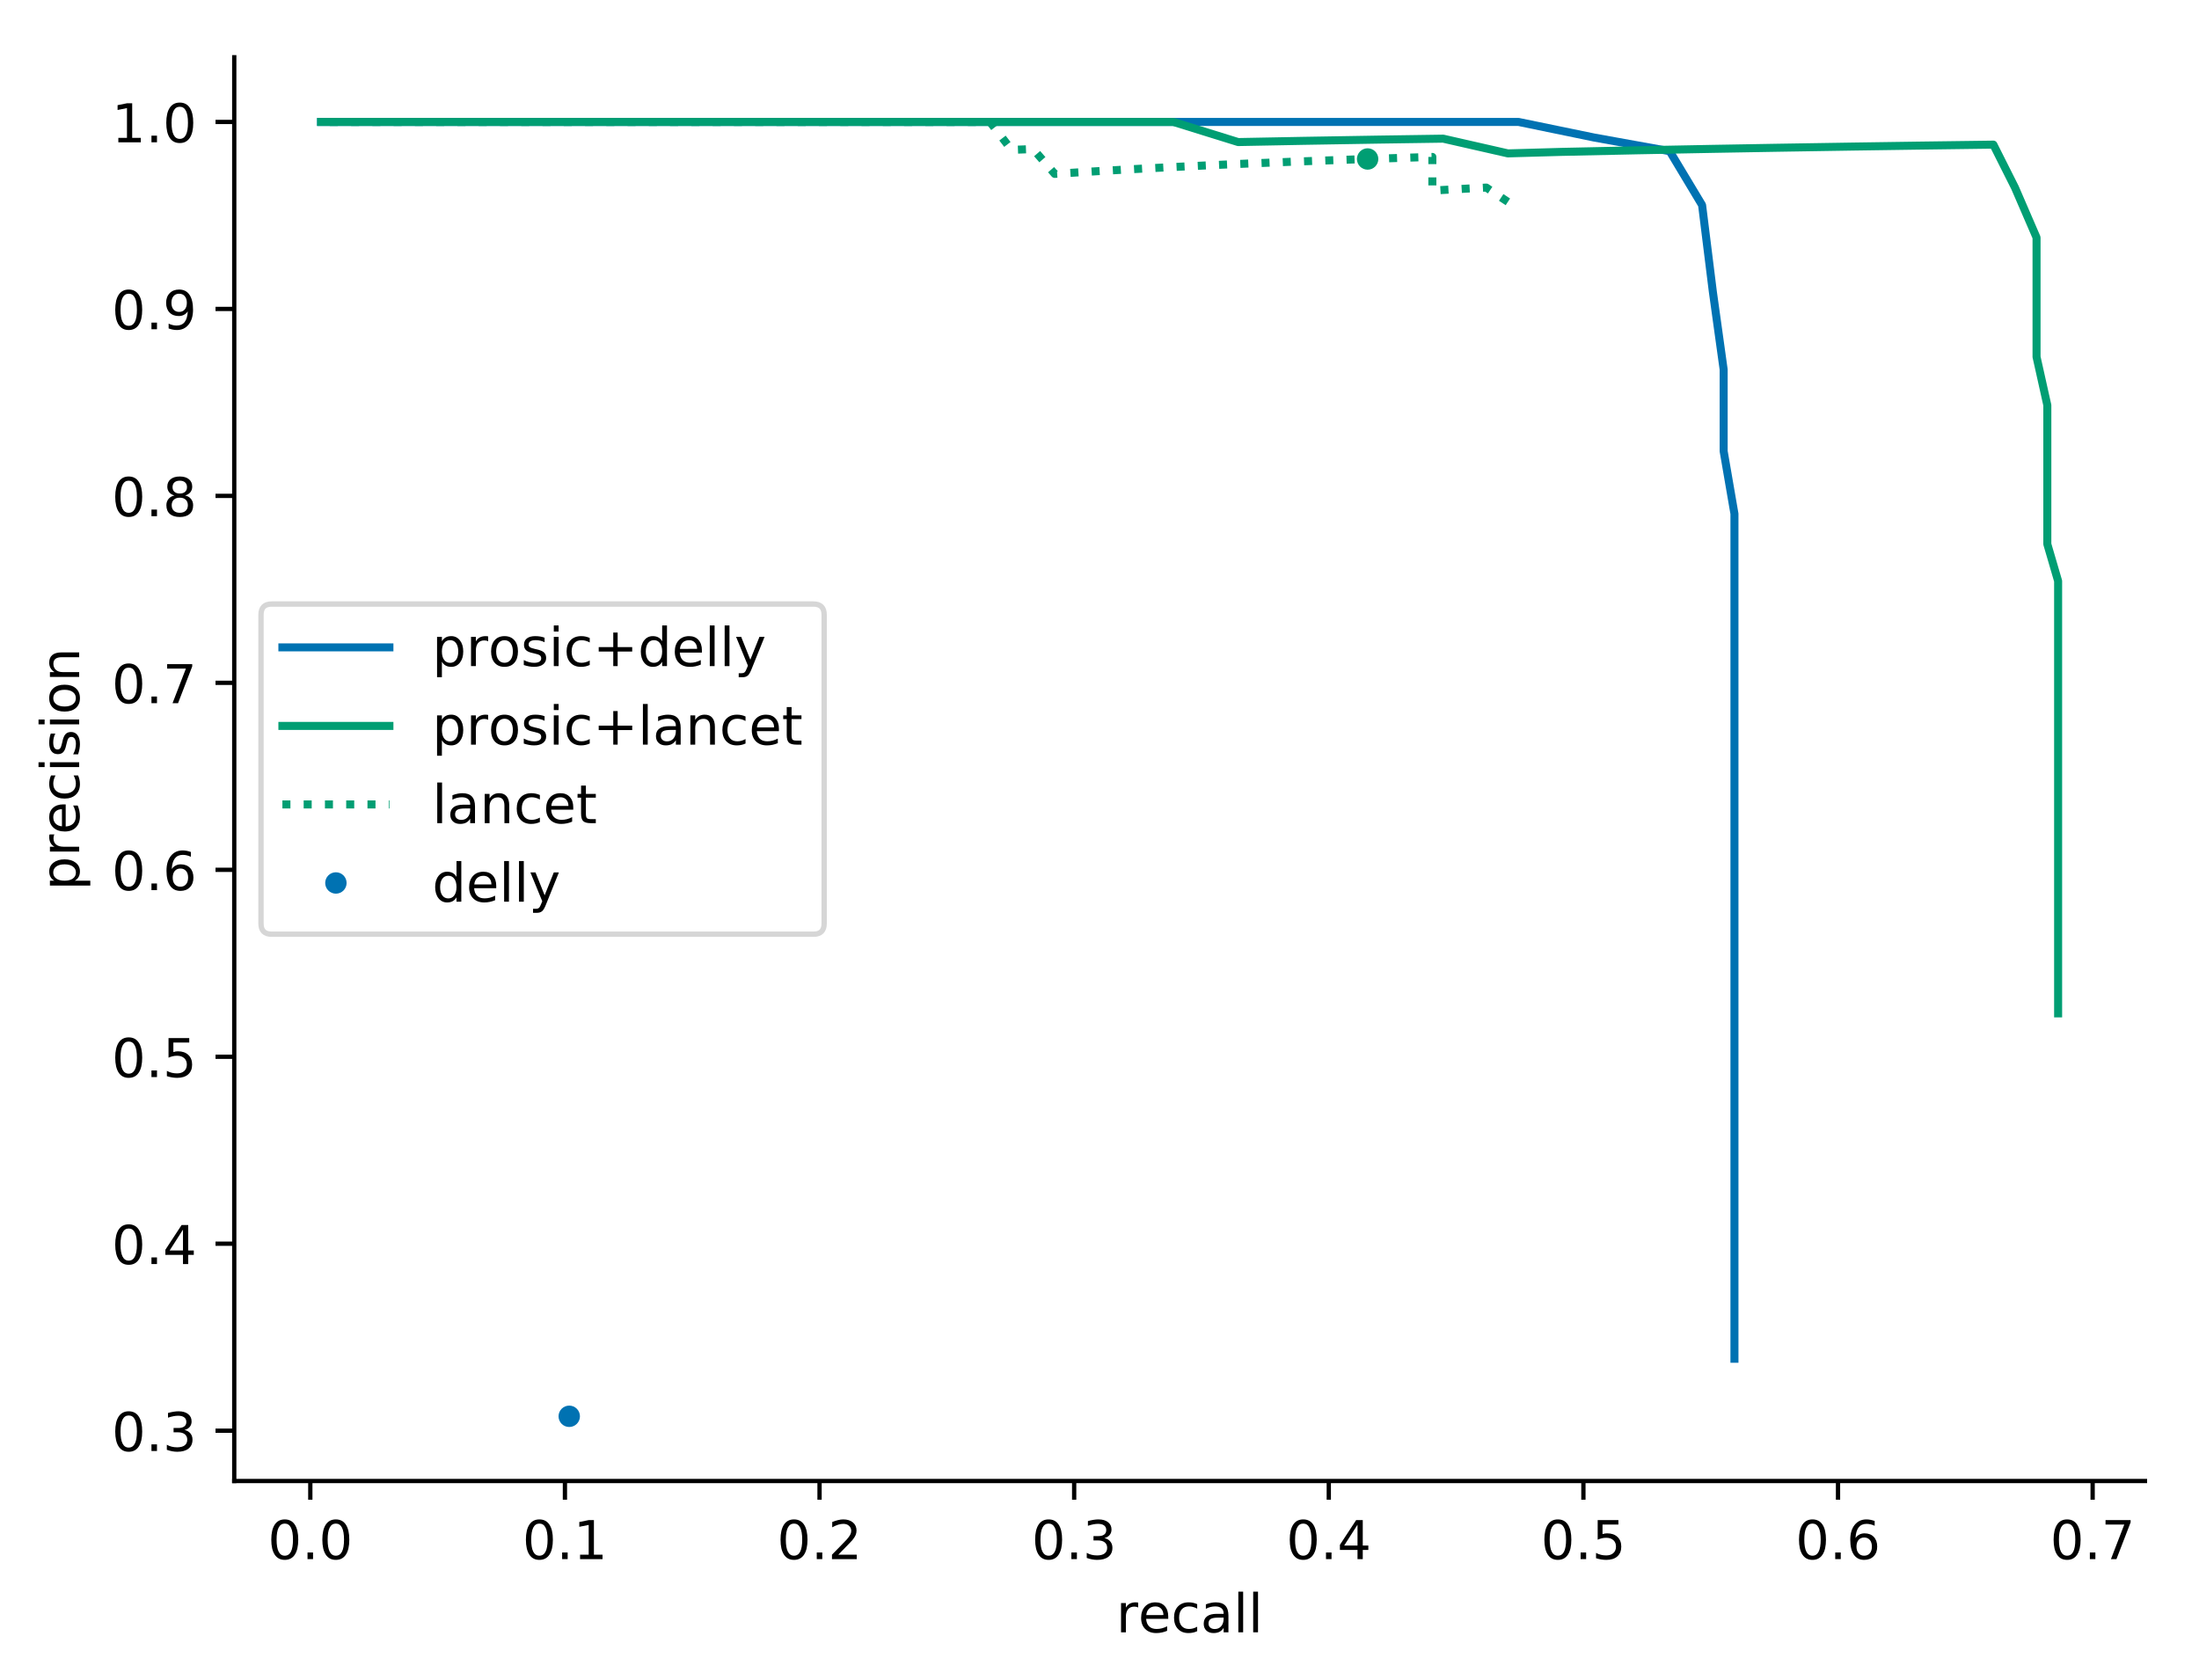
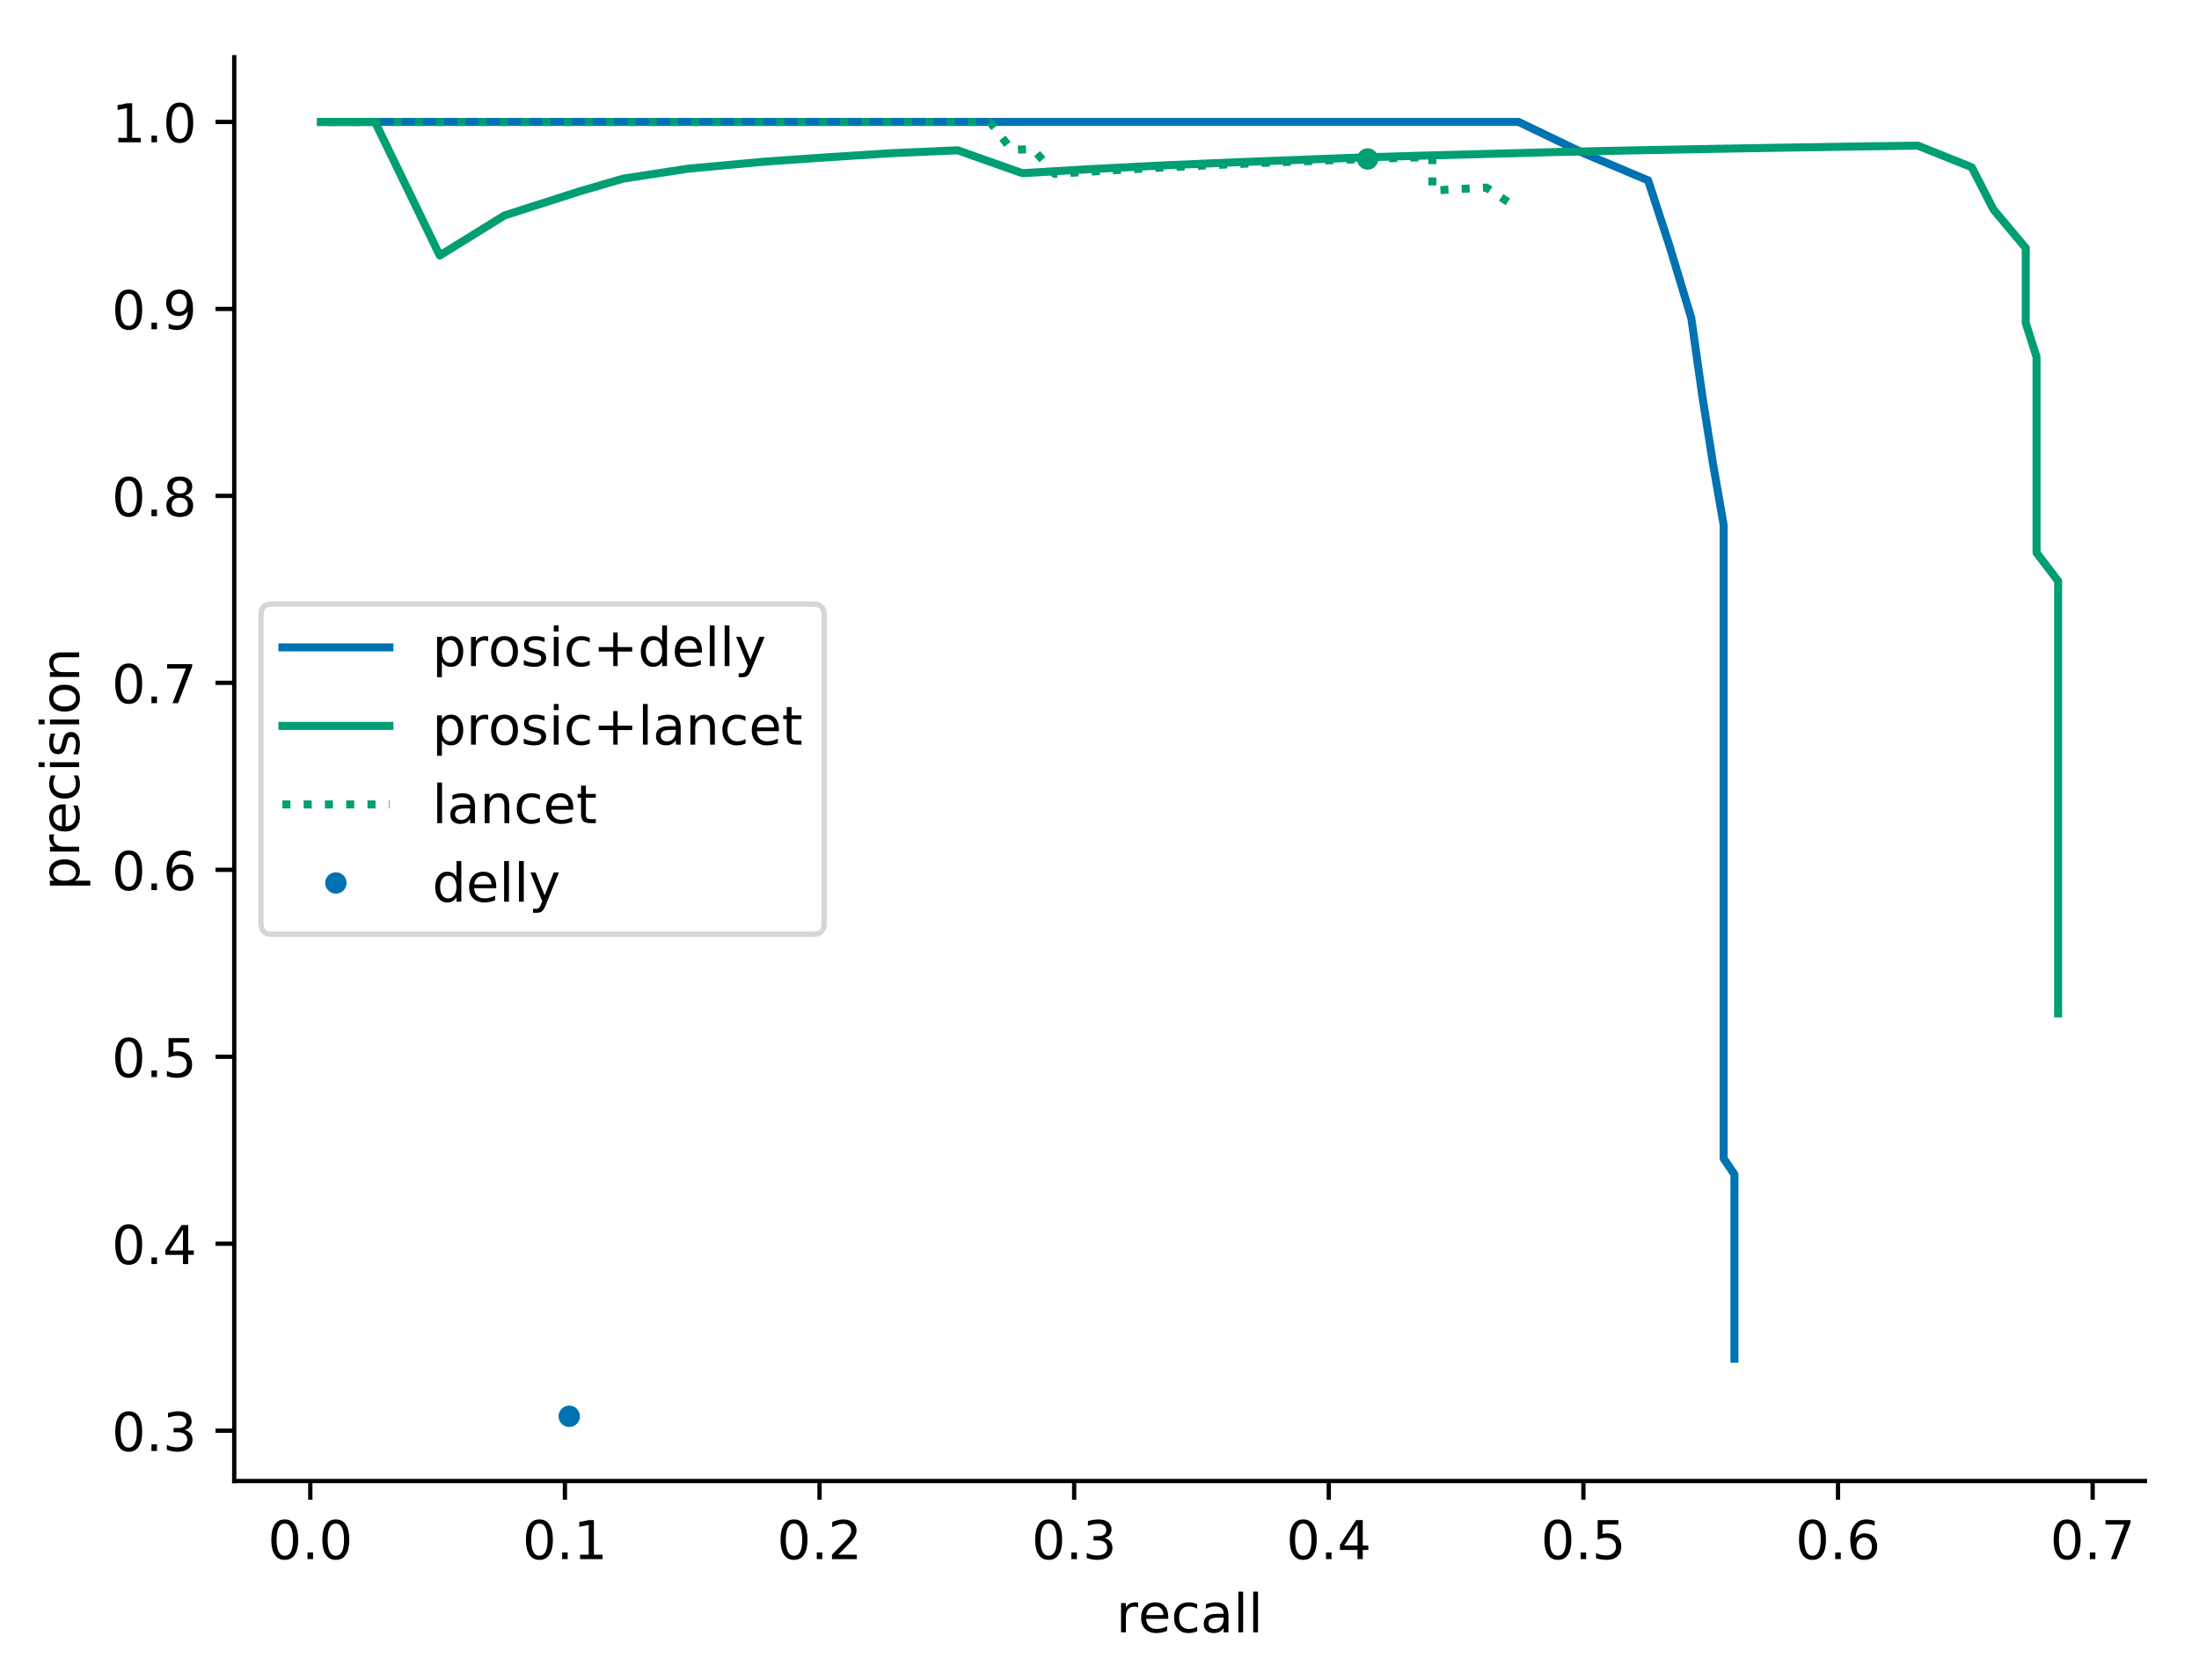
<svg xmlns="http://www.w3.org/2000/svg" xmlns:xlink="http://www.w3.org/1999/xlink" height="314pt" version="1.1" viewBox="0 0 411 314" width="411pt">
  <defs>
    <style type="text/css">
*{stroke-linecap:butt;stroke-linejoin:round;}
  </style>
  </defs>
  <g id="figure_1">
    <g id="patch_1">
      <path d="M 0 314.368  L 411.601 314.368  L 411.601 0  L 0 0  z " style="fill:#ffffff;" />
    </g>
    <g id="axes_1">
      <g id="patch_2">
        <path d="M 43.781 276.812  L 400.901 276.812  L 400.901 10.7  L 43.781 10.7  z " style="fill:#ffffff;" />
      </g>
      <g id="matplotlib.axis_1">
        <g id="xtick_1">
          <g id="line2d_1">
            <defs>
-               <path d="M 0 0  L 0 3.5  " id="m231522d693" style="stroke:#000000;stroke-width:0.8;" />
-             </defs>
-             <g>
-               <use style="stroke:#000000;stroke-width:0.8;" x="57.997" xlink:href="#m231522d693" y="276.812" />
+               <path d="M 0 0  L 0 3.5  " id="m169ba13295" style="stroke:#000000;stroke-width:0.8;" />
+             </defs>
+             <g>
+               <use style="stroke:#000000;stroke-width:0.8;" x="57.997" xlink:href="#m169ba13295" y="276.812" />
            </g>
          </g>
          <g id="text_1">
            <defs>
              <path d="M 31.781 66.406  Q 24.172 66.406 20.328 58.906  Q 16.5 51.422 16.5 36.375  Q 16.5 21.391 20.328 13.891  Q 24.172 6.391 31.781 6.391  Q 39.453 6.391 43.281 13.891  Q 47.125 21.391 47.125 36.375  Q 47.125 51.422 43.281 58.906  Q 39.453 66.406 31.781 66.406  z M 31.781 74.219  Q 44.047 74.219 50.516 64.516  Q 56.984 54.828 56.984 36.375  Q 56.984 17.969 50.516 8.266  Q 44.047 -1.422 31.781 -1.422  Q 19.531 -1.422 13.062 8.266  Q 6.594 17.969 6.594 36.375  Q 6.594 54.828 13.062 64.516  Q 19.531 74.219 31.781 74.219  z " id="DejaVuSans-30" />
              <path d="M 10.688 12.406  L 21 12.406  L 21 0  L 10.688 0  z " id="DejaVuSans-2e" />
            </defs>
            <g transform="translate(50.04593 291.4104)scale(0.1 -0.1)">
              <use xlink:href="#DejaVuSans-30" />
              <use x="63.623" xlink:href="#DejaVuSans-2e" />
              <use x="95.41" xlink:href="#DejaVuSans-30" />
            </g>
          </g>
        </g>
        <g id="xtick_2">
          <g id="line2d_2">
            <g>
-               <use style="stroke:#000000;stroke-width:0.8;" x="105.587" xlink:href="#m231522d693" y="276.812" />
+               <use style="stroke:#000000;stroke-width:0.8;" x="105.587" xlink:href="#m169ba13295" y="276.812" />
            </g>
          </g>
          <g id="text_2">
            <defs>
              <path d="M 12.406 8.297  L 28.516 8.297  L 28.516 63.922  L 10.984 60.406  L 10.984 69.391  L 28.422 72.906  L 38.281 72.906  L 38.281 8.297  L 54.391 8.297  L 54.391 0  L 12.406 0  z " id="DejaVuSans-31" />
            </defs>
            <g transform="translate(97.63504 291.4104)scale(0.1 -0.1)">
              <use xlink:href="#DejaVuSans-30" />
              <use x="63.623" xlink:href="#DejaVuSans-2e" />
              <use x="95.41" xlink:href="#DejaVuSans-31" />
            </g>
          </g>
        </g>
        <g id="xtick_3">
          <g id="line2d_3">
            <g>
-               <use style="stroke:#000000;stroke-width:0.8;" x="153.176" xlink:href="#m231522d693" y="276.812" />
+               <use style="stroke:#000000;stroke-width:0.8;" x="153.176" xlink:href="#m169ba13295" y="276.812" />
            </g>
          </g>
          <g id="text_3">
            <defs>
              <path d="M 19.188 8.297  L 53.609 8.297  L 53.609 0  L 7.328 0  L 7.328 8.297  Q 12.938 14.109 22.625 23.891  Q 32.328 33.688 34.812 36.531  Q 39.547 41.844 41.422 45.531  Q 43.312 49.219 43.312 52.781  Q 43.312 58.594 39.234 62.25  Q 35.156 65.922 28.609 65.922  Q 23.969 65.922 18.812 64.312  Q 13.672 62.703 7.812 59.422  L 7.812 69.391  Q 13.766 71.781 18.938 73  Q 24.125 74.219 28.422 74.219  Q 39.75 74.219 46.484 68.547  Q 53.219 62.891 53.219 53.422  Q 53.219 48.922 51.531 44.891  Q 49.859 40.875 45.406 35.406  Q 44.188 33.984 37.641 27.219  Q 31.109 20.453 19.188 8.297  z " id="DejaVuSans-32" />
            </defs>
            <g transform="translate(145.2242 291.4104)scale(0.1 -0.1)">
              <use xlink:href="#DejaVuSans-30" />
              <use x="63.623" xlink:href="#DejaVuSans-2e" />
              <use x="95.41" xlink:href="#DejaVuSans-32" />
            </g>
          </g>
        </g>
        <g id="xtick_4">
          <g id="line2d_4">
            <g>
-               <use style="stroke:#000000;stroke-width:0.8;" x="200.765" xlink:href="#m231522d693" y="276.812" />
+               <use style="stroke:#000000;stroke-width:0.8;" x="200.765" xlink:href="#m169ba13295" y="276.812" />
            </g>
          </g>
          <g id="text_4">
            <defs>
              <path d="M 40.578 39.312  Q 47.656 37.797 51.625 33  Q 55.609 28.219 55.609 21.188  Q 55.609 10.406 48.188 4.484  Q 40.766 -1.422 27.094 -1.422  Q 22.516 -1.422 17.656 -0.516  Q 12.797 0.391 7.625 2.203  L 7.625 11.719  Q 11.719 9.328 16.594 8.109  Q 21.484 6.891 26.812 6.891  Q 36.078 6.891 40.938 10.547  Q 45.797 14.203 45.797 21.188  Q 45.797 27.641 41.281 31.266  Q 36.766 34.906 28.719 34.906  L 20.219 34.906  L 20.219 43.016  L 29.109 43.016  Q 36.375 43.016 40.234 45.922  Q 44.094 48.828 44.094 54.297  Q 44.094 59.906 40.109 62.906  Q 36.141 65.922 28.719 65.922  Q 24.656 65.922 20.016 65.031  Q 15.375 64.156 9.812 62.312  L 9.812 71.094  Q 15.438 72.656 20.344 73.438  Q 25.25 74.219 29.594 74.219  Q 40.828 74.219 47.359 69.109  Q 53.906 64.016 53.906 55.328  Q 53.906 49.266 50.438 45.094  Q 46.969 40.922 40.578 39.312  z " id="DejaVuSans-33" />
            </defs>
            <g transform="translate(192.8133 291.4104)scale(0.1 -0.1)">
              <use xlink:href="#DejaVuSans-30" />
              <use x="63.623" xlink:href="#DejaVuSans-2e" />
              <use x="95.41" xlink:href="#DejaVuSans-33" />
            </g>
          </g>
        </g>
        <g id="xtick_5">
          <g id="line2d_5">
            <g>
-               <use style="stroke:#000000;stroke-width:0.8;" x="248.354" xlink:href="#m231522d693" y="276.812" />
+               <use style="stroke:#000000;stroke-width:0.8;" x="248.354" xlink:href="#m169ba13295" y="276.812" />
            </g>
          </g>
          <g id="text_5">
            <defs>
              <path d="M 37.797 64.312  L 12.891 25.391  L 37.797 25.391  z M 35.203 72.906  L 47.609 72.906  L 47.609 25.391  L 58.016 25.391  L 58.016 17.188  L 47.609 17.188  L 47.609 0  L 37.797 0  L 37.797 17.188  L 4.891 17.188  L 4.891 26.703  z " id="DejaVuSans-34" />
            </defs>
            <g transform="translate(240.4024 291.4104)scale(0.1 -0.1)">
              <use xlink:href="#DejaVuSans-30" />
              <use x="63.623" xlink:href="#DejaVuSans-2e" />
              <use x="95.41" xlink:href="#DejaVuSans-34" />
            </g>
          </g>
        </g>
        <g id="xtick_6">
          <g id="line2d_6">
            <g>
-               <use style="stroke:#000000;stroke-width:0.8;" x="295.943" xlink:href="#m231522d693" y="276.812" />
+               <use style="stroke:#000000;stroke-width:0.8;" x="295.943" xlink:href="#m169ba13295" y="276.812" />
            </g>
          </g>
          <g id="text_6">
            <defs>
              <path d="M 10.797 72.906  L 49.516 72.906  L 49.516 64.594  L 19.828 64.594  L 19.828 46.734  Q 21.969 47.469 24.109 47.828  Q 26.266 48.188 28.422 48.188  Q 40.625 48.188 47.75 41.5  Q 54.891 34.812 54.891 23.391  Q 54.891 11.625 47.562 5.094  Q 40.234 -1.422 26.906 -1.422  Q 22.312 -1.422 17.547 -0.641  Q 12.797 0.141 7.719 1.703  L 7.719 11.625  Q 12.109 9.234 16.797 8.062  Q 21.484 6.891 26.703 6.891  Q 35.156 6.891 40.078 11.328  Q 45.016 15.766 45.016 23.391  Q 45.016 31 40.078 35.438  Q 35.156 39.891 26.703 39.891  Q 22.75 39.891 18.812 39.016  Q 14.891 38.141 10.797 36.281  z " id="DejaVuSans-35" />
            </defs>
            <g transform="translate(287.9915 291.4104)scale(0.1 -0.1)">
              <use xlink:href="#DejaVuSans-30" />
              <use x="63.623" xlink:href="#DejaVuSans-2e" />
              <use x="95.41" xlink:href="#DejaVuSans-35" />
            </g>
          </g>
        </g>
        <g id="xtick_7">
          <g id="line2d_7">
            <g>
-               <use style="stroke:#000000;stroke-width:0.8;" x="343.532" xlink:href="#m231522d693" y="276.812" />
+               <use style="stroke:#000000;stroke-width:0.8;" x="343.532" xlink:href="#m169ba13295" y="276.812" />
            </g>
          </g>
          <g id="text_7">
            <defs>
              <path d="M 33.016 40.375  Q 26.375 40.375 22.484 35.828  Q 18.609 31.297 18.609 23.391  Q 18.609 15.531 22.484 10.953  Q 26.375 6.391 33.016 6.391  Q 39.656 6.391 43.531 10.953  Q 47.406 15.531 47.406 23.391  Q 47.406 31.297 43.531 35.828  Q 39.656 40.375 33.016 40.375  z M 52.594 71.297  L 52.594 62.312  Q 48.875 64.062 45.094 64.984  Q 41.312 65.922 37.594 65.922  Q 27.828 65.922 22.672 59.328  Q 17.531 52.734 16.797 39.406  Q 19.672 43.656 24.016 45.922  Q 28.375 48.188 33.594 48.188  Q 44.578 48.188 50.953 41.516  Q 57.328 34.859 57.328 23.391  Q 57.328 12.156 50.688 5.359  Q 44.047 -1.422 33.016 -1.422  Q 20.359 -1.422 13.672 8.266  Q 6.984 17.969 6.984 36.375  Q 6.984 53.656 15.188 63.938  Q 23.391 74.219 37.203 74.219  Q 40.922 74.219 44.703 73.484  Q 48.484 72.75 52.594 71.297  z " id="DejaVuSans-36" />
            </defs>
            <g transform="translate(335.5806 291.4104)scale(0.1 -0.1)">
              <use xlink:href="#DejaVuSans-30" />
              <use x="63.623" xlink:href="#DejaVuSans-2e" />
              <use x="95.41" xlink:href="#DejaVuSans-36" />
            </g>
          </g>
        </g>
        <g id="xtick_8">
          <g id="line2d_8">
            <g>
-               <use style="stroke:#000000;stroke-width:0.8;" x="391.121" xlink:href="#m231522d693" y="276.812" />
+               <use style="stroke:#000000;stroke-width:0.8;" x="391.121" xlink:href="#m169ba13295" y="276.812" />
            </g>
          </g>
          <g id="text_8">
            <defs>
              <path d="M 8.203 72.906  L 55.078 72.906  L 55.078 68.703  L 28.609 0  L 18.312 0  L 43.219 64.594  L 8.203 64.594  z " id="DejaVuSans-37" />
            </defs>
            <g transform="translate(383.1697 291.4104)scale(0.1 -0.1)">
              <use xlink:href="#DejaVuSans-30" />
              <use x="63.623" xlink:href="#DejaVuSans-2e" />
              <use x="95.41" xlink:href="#DejaVuSans-37" />
            </g>
          </g>
        </g>
        <g id="text_9">
          <defs>
            <path d="M 41.109 46.297  Q 39.594 47.172 37.812 47.578  Q 36.031 48 33.891 48  Q 26.266 48 22.188 43.047  Q 18.109 38.094 18.109 28.812  L 18.109 0  L 9.078 0  L 9.078 54.688  L 18.109 54.688  L 18.109 46.188  Q 20.953 51.172 25.484 53.578  Q 30.031 56 36.531 56  Q 37.453 56 38.578 55.875  Q 39.703 55.766 41.062 55.516  z " id="DejaVuSans-72" />
            <path d="M 56.203 29.594  L 56.203 25.203  L 14.891 25.203  Q 15.484 15.922 20.484 11.062  Q 25.484 6.203 34.422 6.203  Q 39.594 6.203 44.453 7.469  Q 49.312 8.734 54.109 11.281  L 54.109 2.781  Q 49.266 0.734 44.188 -0.344  Q 39.109 -1.422 33.891 -1.422  Q 20.797 -1.422 13.156 6.188  Q 5.516 13.812 5.516 26.812  Q 5.516 40.234 12.766 48.109  Q 20.016 56 32.328 56  Q 43.359 56 49.781 48.891  Q 56.203 41.797 56.203 29.594  z M 47.219 32.234  Q 47.125 39.594 43.094 43.984  Q 39.062 48.391 32.422 48.391  Q 24.906 48.391 20.391 44.141  Q 15.875 39.891 15.188 32.172  z " id="DejaVuSans-65" />
            <path d="M 48.781 52.594  L 48.781 44.188  Q 44.969 46.297 41.141 47.344  Q 37.312 48.391 33.406 48.391  Q 24.656 48.391 19.812 42.844  Q 14.984 37.312 14.984 27.297  Q 14.984 17.281 19.812 11.734  Q 24.656 6.203 33.406 6.203  Q 37.312 6.203 41.141 7.25  Q 44.969 8.297 48.781 10.406  L 48.781 2.094  Q 45.016 0.344 40.984 -0.531  Q 36.969 -1.422 32.422 -1.422  Q 20.062 -1.422 12.781 6.344  Q 5.516 14.109 5.516 27.297  Q 5.516 40.672 12.859 48.328  Q 20.219 56 33.016 56  Q 37.156 56 41.109 55.141  Q 45.062 54.297 48.781 52.594  z " id="DejaVuSans-63" />
            <path d="M 34.281 27.484  Q 23.391 27.484 19.188 25  Q 14.984 22.516 14.984 16.5  Q 14.984 11.719 18.141 8.906  Q 21.297 6.109 26.703 6.109  Q 34.188 6.109 38.703 11.406  Q 43.219 16.703 43.219 25.484  L 43.219 27.484  z M 52.203 31.203  L 52.203 0  L 43.219 0  L 43.219 8.297  Q 40.141 3.328 35.547 0.953  Q 30.953 -1.422 24.312 -1.422  Q 15.922 -1.422 10.953 3.297  Q 6 8.016 6 15.922  Q 6 25.141 12.172 29.828  Q 18.359 34.516 30.609 34.516  L 43.219 34.516  L 43.219 35.406  Q 43.219 41.609 39.141 45  Q 35.062 48.391 27.688 48.391  Q 23 48.391 18.547 47.266  Q 14.109 46.141 10.016 43.891  L 10.016 52.203  Q 14.938 54.109 19.578 55.047  Q 24.219 56 28.609 56  Q 40.484 56 46.344 49.844  Q 52.203 43.703 52.203 31.203  z " id="DejaVuSans-61" />
            <path d="M 9.422 75.984  L 18.406 75.984  L 18.406 0  L 9.422 0  z " id="DejaVuSans-6c" />
          </defs>
          <g transform="translate(208.6194 305.0886)scale(0.1 -0.1)">
            <use xlink:href="#DejaVuSans-72" />
            <use x="41.082" xlink:href="#DejaVuSans-65" />
            <use x="102.605" xlink:href="#DejaVuSans-63" />
            <use x="157.586" xlink:href="#DejaVuSans-61" />
            <use x="218.865" xlink:href="#DejaVuSans-6c" />
            <use x="246.648" xlink:href="#DejaVuSans-6c" />
          </g>
        </g>
      </g>
      <g id="matplotlib.axis_2">
        <g id="ytick_1">
          <g id="line2d_9">
            <defs>
-               <path d="M 0 0  L -3.5 0  " id="m4c1ee2f833" style="stroke:#000000;stroke-width:0.8;" />
-             </defs>
-             <g>
-               <use style="stroke:#000000;stroke-width:0.8;" x="43.781" xlink:href="#m4c1ee2f833" y="267.404" />
+               <path d="M 0 0  L -3.5 0  " id="m1e0dabf52b" style="stroke:#000000;stroke-width:0.8;" />
+             </defs>
+             <g>
+               <use style="stroke:#000000;stroke-width:0.8;" x="43.781" xlink:href="#m1e0dabf52b" y="267.404" />
            </g>
          </g>
          <g id="text_10">
            <g transform="translate(20.87813 271.2032)scale(0.1 -0.1)">
              <use xlink:href="#DejaVuSans-30" />
              <use x="63.623" xlink:href="#DejaVuSans-2e" />
              <use x="95.41" xlink:href="#DejaVuSans-33" />
            </g>
          </g>
        </g>
        <g id="ytick_2">
          <g id="line2d_10">
            <g>
-               <use style="stroke:#000000;stroke-width:0.8;" x="43.781" xlink:href="#m4c1ee2f833" y="232.46" />
+               <use style="stroke:#000000;stroke-width:0.8;" x="43.781" xlink:href="#m1e0dabf52b" y="232.46" />
            </g>
          </g>
          <g id="text_11">
            <g transform="translate(20.87813 236.2592)scale(0.1 -0.1)">
              <use xlink:href="#DejaVuSans-30" />
              <use x="63.623" xlink:href="#DejaVuSans-2e" />
              <use x="95.41" xlink:href="#DejaVuSans-34" />
            </g>
          </g>
        </g>
        <g id="ytick_3">
          <g id="line2d_11">
            <g>
-               <use style="stroke:#000000;stroke-width:0.8;" x="43.781" xlink:href="#m4c1ee2f833" y="197.516" />
+               <use style="stroke:#000000;stroke-width:0.8;" x="43.781" xlink:href="#m1e0dabf52b" y="197.516" />
            </g>
          </g>
          <g id="text_12">
            <g transform="translate(20.87813 201.3152)scale(0.1 -0.1)">
              <use xlink:href="#DejaVuSans-30" />
              <use x="63.623" xlink:href="#DejaVuSans-2e" />
              <use x="95.41" xlink:href="#DejaVuSans-35" />
            </g>
          </g>
        </g>
        <g id="ytick_4">
          <g id="line2d_12">
            <g>
-               <use style="stroke:#000000;stroke-width:0.8;" x="43.781" xlink:href="#m4c1ee2f833" y="162.572" />
+               <use style="stroke:#000000;stroke-width:0.8;" x="43.781" xlink:href="#m1e0dabf52b" y="162.572" />
            </g>
          </g>
          <g id="text_13">
            <g transform="translate(20.87813 166.3712)scale(0.1 -0.1)">
              <use xlink:href="#DejaVuSans-30" />
              <use x="63.623" xlink:href="#DejaVuSans-2e" />
              <use x="95.41" xlink:href="#DejaVuSans-36" />
            </g>
          </g>
        </g>
        <g id="ytick_5">
          <g id="line2d_13">
            <g>
-               <use style="stroke:#000000;stroke-width:0.8;" x="43.781" xlink:href="#m4c1ee2f833" y="127.628" />
+               <use style="stroke:#000000;stroke-width:0.8;" x="43.781" xlink:href="#m1e0dabf52b" y="127.628" />
            </g>
          </g>
          <g id="text_14">
            <g transform="translate(20.87813 131.4272)scale(0.1 -0.1)">
              <use xlink:href="#DejaVuSans-30" />
              <use x="63.623" xlink:href="#DejaVuSans-2e" />
              <use x="95.41" xlink:href="#DejaVuSans-37" />
            </g>
          </g>
        </g>
        <g id="ytick_6">
          <g id="line2d_14">
            <g>
-               <use style="stroke:#000000;stroke-width:0.8;" x="43.781" xlink:href="#m4c1ee2f833" y="92.684" />
+               <use style="stroke:#000000;stroke-width:0.8;" x="43.781" xlink:href="#m1e0dabf52b" y="92.684" />
            </g>
          </g>
          <g id="text_15">
            <defs>
              <path d="M 31.781 34.625  Q 24.75 34.625 20.719 30.859  Q 16.703 27.094 16.703 20.516  Q 16.703 13.922 20.719 10.156  Q 24.75 6.391 31.781 6.391  Q 38.812 6.391 42.859 10.172  Q 46.922 13.969 46.922 20.516  Q 46.922 27.094 42.891 30.859  Q 38.875 34.625 31.781 34.625  z M 21.922 38.812  Q 15.578 40.375 12.031 44.719  Q 8.5 49.078 8.5 55.328  Q 8.5 64.062 14.719 69.141  Q 20.953 74.219 31.781 74.219  Q 42.672 74.219 48.875 69.141  Q 55.078 64.062 55.078 55.328  Q 55.078 49.078 51.531 44.719  Q 48 40.375 41.703 38.812  Q 48.828 37.156 52.797 32.312  Q 56.781 27.484 56.781 20.516  Q 56.781 9.906 50.312 4.234  Q 43.844 -1.422 31.781 -1.422  Q 19.734 -1.422 13.25 4.234  Q 6.781 9.906 6.781 20.516  Q 6.781 27.484 10.781 32.312  Q 14.797 37.156 21.922 38.812  z M 18.312 54.391  Q 18.312 48.734 21.844 45.562  Q 25.391 42.391 31.781 42.391  Q 38.141 42.391 41.719 45.562  Q 45.312 48.734 45.312 54.391  Q 45.312 60.062 41.719 63.234  Q 38.141 66.406 31.781 66.406  Q 25.391 66.406 21.844 63.234  Q 18.312 60.062 18.312 54.391  z " id="DejaVuSans-38" />
            </defs>
            <g transform="translate(20.87813 96.48322)scale(0.1 -0.1)">
              <use xlink:href="#DejaVuSans-30" />
              <use x="63.623" xlink:href="#DejaVuSans-2e" />
              <use x="95.41" xlink:href="#DejaVuSans-38" />
            </g>
          </g>
        </g>
        <g id="ytick_7">
          <g id="line2d_15">
            <g>
-               <use style="stroke:#000000;stroke-width:0.8;" x="43.781" xlink:href="#m4c1ee2f833" y="57.74" />
+               <use style="stroke:#000000;stroke-width:0.8;" x="43.781" xlink:href="#m1e0dabf52b" y="57.74" />
            </g>
          </g>
          <g id="text_16">
            <defs>
              <path d="M 10.984 1.516  L 10.984 10.5  Q 14.703 8.734 18.5 7.812  Q 22.312 6.891 25.984 6.891  Q 35.75 6.891 40.891 13.453  Q 46.047 20.016 46.781 33.406  Q 43.953 29.203 39.594 26.953  Q 35.25 24.703 29.984 24.703  Q 19.047 24.703 12.672 31.312  Q 6.297 37.938 6.297 49.422  Q 6.297 60.641 12.938 67.422  Q 19.578 74.219 30.609 74.219  Q 43.266 74.219 49.922 64.516  Q 56.594 54.828 56.594 36.375  Q 56.594 19.141 48.406 8.859  Q 40.234 -1.422 26.422 -1.422  Q 22.703 -1.422 18.891 -0.688  Q 15.094 0.047 10.984 1.516  z M 30.609 32.422  Q 37.25 32.422 41.125 36.953  Q 45.016 41.5 45.016 49.422  Q 45.016 57.281 41.125 61.844  Q 37.25 66.406 30.609 66.406  Q 23.969 66.406 20.094 61.844  Q 16.219 57.281 16.219 49.422  Q 16.219 41.5 20.094 36.953  Q 23.969 32.422 30.609 32.422  z " id="DejaVuSans-39" />
            </defs>
            <g transform="translate(20.87813 61.53922)scale(0.1 -0.1)">
              <use xlink:href="#DejaVuSans-30" />
              <use x="63.623" xlink:href="#DejaVuSans-2e" />
              <use x="95.41" xlink:href="#DejaVuSans-39" />
            </g>
          </g>
        </g>
        <g id="ytick_8">
          <g id="line2d_16">
            <g>
-               <use style="stroke:#000000;stroke-width:0.8;" x="43.781" xlink:href="#m4c1ee2f833" y="22.796" />
+               <use style="stroke:#000000;stroke-width:0.8;" x="43.781" xlink:href="#m1e0dabf52b" y="22.796" />
            </g>
          </g>
          <g id="text_17">
            <g transform="translate(20.87813 26.59522)scale(0.1 -0.1)">
              <use xlink:href="#DejaVuSans-31" />
              <use x="63.623" xlink:href="#DejaVuSans-2e" />
              <use x="95.41" xlink:href="#DejaVuSans-30" />
            </g>
          </g>
        </g>
        <g id="text_18">
          <defs>
            <path d="M 18.109 8.203  L 18.109 -20.797  L 9.078 -20.797  L 9.078 54.688  L 18.109 54.688  L 18.109 46.391  Q 20.953 51.266 25.266 53.625  Q 29.594 56 35.594 56  Q 45.562 56 51.781 48.094  Q 58.016 40.188 58.016 27.297  Q 58.016 14.406 51.781 6.484  Q 45.562 -1.422 35.594 -1.422  Q 29.594 -1.422 25.266 0.953  Q 20.953 3.328 18.109 8.203  z M 48.688 27.297  Q 48.688 37.203 44.609 42.844  Q 40.531 48.484 33.406 48.484  Q 26.266 48.484 22.188 42.844  Q 18.109 37.203 18.109 27.297  Q 18.109 17.391 22.188 11.75  Q 26.266 6.109 33.406 6.109  Q 40.531 6.109 44.609 11.75  Q 48.688 17.391 48.688 27.297  z " id="DejaVuSans-70" />
            <path d="M 9.422 54.688  L 18.406 54.688  L 18.406 0  L 9.422 0  z M 9.422 75.984  L 18.406 75.984  L 18.406 64.594  L 9.422 64.594  z " id="DejaVuSans-69" />
            <path d="M 44.281 53.078  L 44.281 44.578  Q 40.484 46.531 36.375 47.5  Q 32.281 48.484 27.875 48.484  Q 21.188 48.484 17.844 46.438  Q 14.5 44.391 14.5 40.281  Q 14.5 37.156 16.891 35.375  Q 19.281 33.594 26.516 31.984  L 29.594 31.297  Q 39.156 29.25 43.188 25.516  Q 47.219 21.781 47.219 15.094  Q 47.219 7.469 41.188 3.016  Q 35.156 -1.422 24.609 -1.422  Q 20.219 -1.422 15.453 -0.562  Q 10.688 0.297 5.422 2  L 5.422 11.281  Q 10.406 8.688 15.234 7.391  Q 20.062 6.109 24.812 6.109  Q 31.156 6.109 34.562 8.281  Q 37.984 10.453 37.984 14.406  Q 37.984 18.062 35.516 20.016  Q 33.062 21.969 24.703 23.781  L 21.578 24.516  Q 13.234 26.266 9.516 29.906  Q 5.812 33.547 5.812 39.891  Q 5.812 47.609 11.281 51.797  Q 16.75 56 26.812 56  Q 31.781 56 36.172 55.266  Q 40.578 54.547 44.281 53.078  z " id="DejaVuSans-73" />
            <path d="M 30.609 48.391  Q 23.391 48.391 19.188 42.75  Q 14.984 37.109 14.984 27.297  Q 14.984 17.484 19.156 11.844  Q 23.344 6.203 30.609 6.203  Q 37.797 6.203 41.984 11.859  Q 46.188 17.531 46.188 27.297  Q 46.188 37.016 41.984 42.703  Q 37.797 48.391 30.609 48.391  z M 30.609 56  Q 42.328 56 49.016 48.375  Q 55.719 40.766 55.719 27.297  Q 55.719 13.875 49.016 6.219  Q 42.328 -1.422 30.609 -1.422  Q 18.844 -1.422 12.172 6.219  Q 5.516 13.875 5.516 27.297  Q 5.516 40.766 12.172 48.375  Q 18.844 56 30.609 56  z " id="DejaVuSans-6f" />
            <path d="M 54.891 33.016  L 54.891 0  L 45.906 0  L 45.906 32.719  Q 45.906 40.484 42.875 44.328  Q 39.844 48.188 33.797 48.188  Q 26.516 48.188 22.312 43.547  Q 18.109 38.922 18.109 30.906  L 18.109 0  L 9.078 0  L 9.078 54.688  L 18.109 54.688  L 18.109 46.188  Q 21.344 51.125 25.703 53.562  Q 30.078 56 35.797 56  Q 45.219 56 50.047 50.172  Q 54.891 44.344 54.891 33.016  z " id="DejaVuSans-6e" />
          </defs>
          <g transform="translate(14.79844 166.4208)rotate(-90)scale(0.1 -0.1)">
            <use xlink:href="#DejaVuSans-70" />
            <use x="63.477" xlink:href="#DejaVuSans-72" />
            <use x="104.559" xlink:href="#DejaVuSans-65" />
            <use x="166.082" xlink:href="#DejaVuSans-63" />
            <use x="221.062" xlink:href="#DejaVuSans-69" />
            <use x="248.846" xlink:href="#DejaVuSans-73" />
            <use x="300.945" xlink:href="#DejaVuSans-69" />
            <use x="328.729" xlink:href="#DejaVuSans-6f" />
            <use x="389.91" xlink:href="#DejaVuSans-6e" />
          </g>
        </g>
      </g>
      <g id="line2d_17">
-         <path clip-path="url(#p517a82f885)" d="M 60.014 22.796  L 74.129 22.796  L 90.261 22.796  L 106.393 22.796  L 122.525 22.796  L 138.657 22.796  L 154.789 22.796  L 170.921 22.796  L 187.053 22.796  L 203.185 22.796  L 219.317 22.796  L 235.448 22.796  L 251.58 22.796  L 267.712 22.796  L 283.844 22.796  L 297.96 25.708  L 312.075 28.256  L 318.124 38.327  L 320.141 54.563  L 322.157 69.079  L 322.157 84.333  L 324.174 96.032  L 324.174 108.658  L 324.174 120.181  L 324.174 130.738  L 324.174 140.447  L 324.174 149.405  L 324.174 157.696  L 324.174 165.393  L 324.174 172.556  L 324.174 179.24  L 324.174 185.491  L 324.174 191.349  L 324.174 196.182  L 324.174 201.399  L 324.174 206.315  L 324.174 210.956  L 324.174 215.345  L 324.174 219.501  L 324.174 223.442  L 324.174 227.185  L 324.174 230.745  L 324.174 234.134  L 324.174 237.364  L 324.174 240.447  L 324.174 243.392  L 324.174 246.208  L 324.174 248.904  L 324.174 251.487  L 324.174 253.964  " style="fill:none;stroke:#0072b2;stroke-linecap:square;stroke-width:1.5;" />
+         <path clip-path="url(#p64ba242d03)" d="M 60.014 22.796  L 74.129 22.796  L 90.261 22.796  L 106.393 22.796  L 122.525 22.796  L 138.657 22.796  L 154.789 22.796  L 170.921 22.796  L 187.053 22.796  L 203.185 22.796  L 219.317 22.796  L 235.448 22.796  L 251.58 22.796  L 267.712 22.796  L 283.844 22.796  L 295.943 28.62  L 308.042 33.716  L 312.075 46.092  L 316.108 59.451  L 318.124 73.708  L 320.141 86.53  L 322.157 98.124  L 322.157 110.655  L 322.157 122.09  L 322.157 132.568  L 322.157 142.203  L 322.157 151.093  L 322.157 159.321  L 322.157 166.96  L 322.157 174.069  L 322.157 180.702  L 322.157 186.905  L 322.157 192.72  L 322.157 197.516  L 322.157 202.693  L 322.157 207.572  L 322.157 212.178  L 322.157 216.533  L 324.174 219.501  L 324.174 223.442  L 324.174 227.185  L 324.174 230.745  L 324.174 234.134  L 324.174 237.364  L 324.174 240.447  L 324.174 243.392  L 324.174 246.208  L 324.174 248.904  L 324.174 251.487  L 324.174 253.964  " style="fill:none;stroke:#0072b2;stroke-linecap:square;stroke-width:1.5;" />
      </g>
      <g id="line2d_18">
-         <path clip-path="url(#p517a82f885)" d="M 60.014 22.796  L 72.113 22.796  L 84.212 22.796  L 96.311 22.796  L 110.426 22.796  L 118.492 22.796  L 130.591 22.796  L 144.706 22.796  L 156.805 22.796  L 170.921 22.796  L 183.02 22.796  L 197.135 22.796  L 207.218 22.796  L 219.317 22.796  L 231.415 26.553  L 243.514 26.326  L 257.63 26.093  L 269.729 25.916  L 281.828 28.669  L 291.91 28.387  L 306.025 28.091  L 320.141 27.824  L 332.24 27.616  L 346.355 27.394  L 358.454 27.219  L 372.57 27.032  L 376.603 35.057  L 380.636 44.391  L 380.636 56.796  L 380.636 66.705  L 382.652 75.741  L 382.652 84.462  L 382.652 94.009  L 382.652 101.702  L 384.669 108.596  L 384.669 115.474  L 384.669 123.057  L 384.669 130.206  L 384.669 136.015  L 384.669 142.449  L 384.669 147.691  L 384.669 153.512  L 384.669 159.04  L 384.669 163.56  L 384.669 168.597  L 384.669 172.725  L 384.669 177.334  L 384.669 181.118  L 384.669 185.352  L 384.669 189.402  " style="fill:none;stroke:#009e73;stroke-linecap:square;stroke-width:1.5;" />
+         <path clip-path="url(#p64ba242d03)" d="M 60.014 22.796  L 70.096 22.796  L 82.195 47.756  L 94.294 40.268  L 108.41 35.738  L 116.476 33.385  L 128.575 31.532  L 142.69 30.231  L 154.789 29.389  L 166.888 28.62  L 178.987 28.091  L 191.086 32.37  L 203.185 31.643  L 217.3 30.923  L 231.415 30.311  L 243.514 29.855  L 255.613 29.389  L 267.712 29.036  L 281.828 28.669  L 291.91 28.387  L 306.025 28.091  L 320.141 27.824  L 332.24 27.616  L 346.355 27.394  L 358.454 27.219  L 368.537 31.267  L 372.57 39.144  L 378.619 46.354  L 378.619 60.37  L 380.636 66.705  L 380.636 77.506  L 380.636 86.175  L 380.636 95.665  L 380.636 103.312  L 384.669 108.596  L 384.669 115.474  L 384.669 123.057  L 384.669 130.206  L 384.669 136.015  L 384.669 142.449  L 384.669 147.691  L 384.669 153.512  L 384.669 159.04  L 384.669 163.56  L 384.669 168.597  L 384.669 172.725  L 384.669 177.334  L 384.669 181.118  L 384.669 185.352  L 384.669 189.402  " style="fill:none;stroke:#009e73;stroke-linecap:square;stroke-width:1.5;" />
      </g>
      <g id="line2d_19">
-         <path clip-path="url(#p517a82f885)" d="M 281.828 37.729  L 277.795 35.057  L 273.762 35.276  L 267.712 35.619  L 267.712 29.328  L 263.679 29.452  L 257.63 29.648  L 253.597 29.785  L 249.564 29.927  L 243.514 30.153  L 241.498 30.231  L 233.432 30.561  L 229.399 30.738  L 225.366 30.923  L 219.317 31.216  L 215.284 31.424  L 211.251 31.643  L 205.201 31.992  L 201.168 32.24  L 197.135 32.503  L 193.102 27.86  L 189.069 28.012  L 185.036 22.796  L 181.003 22.796  L 176.97 22.796  L 170.921 22.796  L 166.888 22.796  L 162.855 22.796  L 156.805 22.796  L 152.772 22.796  L 146.723 22.796  L 142.69 22.796  L 138.657 22.796  L 132.608 22.796  L 130.591 22.796  L 124.542 22.796  L 118.492 22.796  L 114.459 22.796  L 110.426 22.796  L 104.377 22.796  L 100.344 22.796  L 96.311 22.796  L 92.278 22.796  L 88.245 22.796  L 82.195 22.796  L 78.162 22.796  L 74.129 22.796  L 68.08 22.796  L 64.047 22.796  L 60.014 22.796  " style="fill:none;stroke:#009e73;stroke-dasharray:1.5,2.475;stroke-dashoffset:0;stroke-width:1.5;" />
+         <path clip-path="url(#p64ba242d03)" d="M 281.828 37.729  L 277.795 35.057  L 273.762 35.276  L 267.712 35.619  L 267.712 29.328  L 263.679 29.452  L 257.63 29.648  L 253.597 29.785  L 249.564 29.927  L 243.514 30.153  L 241.498 30.231  L 233.432 30.561  L 229.399 30.738  L 225.366 30.923  L 219.317 31.216  L 215.284 31.424  L 211.251 31.643  L 205.201 31.992  L 201.168 32.24  L 197.135 32.503  L 193.102 27.86  L 189.069 28.012  L 185.036 22.796  L 181.003 22.796  L 176.97 22.796  L 170.921 22.796  L 166.888 22.796  L 162.855 22.796  L 156.805 22.796  L 152.772 22.796  L 146.723 22.796  L 142.69 22.796  L 138.657 22.796  L 132.608 22.796  L 130.591 22.796  L 124.542 22.796  L 118.492 22.796  L 114.459 22.796  L 110.426 22.796  L 104.377 22.796  L 100.344 22.796  L 96.311 22.796  L 92.278 22.796  L 88.245 22.796  L 82.195 22.796  L 78.162 22.796  L 74.129 22.796  L 68.08 22.796  L 64.047 22.796  L 60.014 22.796  " style="fill:none;stroke:#009e73;stroke-dasharray:1.5,2.475;stroke-dashoffset:0;stroke-width:1.5;" />
      </g>
      <g id="line2d_20">
        <defs>
-           <path d="M 0 1.5  C 0.398 1.5 0.779 1.342 1.061 1.061  C 1.342 0.779 1.5 0.398 1.5 0  C 1.5 -0.398 1.342 -0.779 1.061 -1.061  C 0.779 -1.342 0.398 -1.5 0 -1.5  C -0.398 -1.5 -0.779 -1.342 -1.061 -1.061  C -1.342 -0.779 -1.5 -0.398 -1.5 0  C -1.5 0.398 -1.342 0.779 -1.061 1.061  C -0.779 1.342 -0.398 1.5 0 1.5  z " id="mf4d2d4eefe" style="stroke:#0072b2;" />
+           <path d="M 0 1.5  C 0.398 1.5 0.779 1.342 1.061 1.061  C 1.342 0.779 1.5 0.398 1.5 0  C 1.5 -0.398 1.342 -0.779 1.061 -1.061  C 0.779 -1.342 0.398 -1.5 0 -1.5  C -0.398 -1.5 -0.779 -1.342 -1.061 -1.061  C -1.342 -0.779 -1.5 -0.398 -1.5 0  C -1.5 0.398 -1.342 0.779 -1.061 1.061  C -0.779 1.342 -0.398 1.5 0 1.5  z " id="md09951f746" style="stroke:#0072b2;" />
        </defs>
-         <g clip-path="url(#p517a82f885)">
-           <use style="fill:#0072b2;stroke:#0072b2;" x="106.393" xlink:href="#mf4d2d4eefe" y="264.716" />
+         <g clip-path="url(#p64ba242d03)">
+           <use style="fill:#0072b2;stroke:#0072b2;" x="106.393" xlink:href="#md09951f746" y="264.716" />
        </g>
      </g>
      <g id="line2d_21">
        <defs>
-           <path d="M 0 1.5  C 0.398 1.5 0.779 1.342 1.061 1.061  C 1.342 0.779 1.5 0.398 1.5 0  C 1.5 -0.398 1.342 -0.779 1.061 -1.061  C 0.779 -1.342 0.398 -1.5 0 -1.5  C -0.398 -1.5 -0.779 -1.342 -1.061 -1.061  C -1.342 -0.779 -1.5 -0.398 -1.5 0  C -1.5 0.398 -1.342 0.779 -1.061 1.061  C -0.779 1.342 -0.398 1.5 0 1.5  z " id="m7901ee3410" style="stroke:#009e73;" />
+           <path d="M 0 1.5  C 0.398 1.5 0.779 1.342 1.061 1.061  C 1.342 0.779 1.5 0.398 1.5 0  C 1.5 -0.398 1.342 -0.779 1.061 -1.061  C 0.779 -1.342 0.398 -1.5 0 -1.5  C -0.398 -1.5 -0.779 -1.342 -1.061 -1.061  C -1.342 -0.779 -1.5 -0.398 -1.5 0  C -1.5 0.398 -1.342 0.779 -1.061 1.061  C -0.779 1.342 -0.398 1.5 0 1.5  z " id="md07b9f71d0" style="stroke:#009e73;" />
        </defs>
-         <g clip-path="url(#p517a82f885)">
-           <use style="fill:#009e73;stroke:#009e73;" x="255.613" xlink:href="#m7901ee3410" y="29.716" />
+         <g clip-path="url(#p64ba242d03)">
+           <use style="fill:#009e73;stroke:#009e73;" x="255.613" xlink:href="#md07b9f71d0" y="29.716" />
        </g>
      </g>
      <g id="patch_3">
        <path d="M 43.781 276.812  L 43.781 10.7  " style="fill:none;stroke:#000000;stroke-linecap:square;stroke-linejoin:miter;stroke-width:0.8;" />
      </g>
      <g id="patch_4">
        <path d="M 43.781 276.812  L 400.901 276.812  " style="fill:none;stroke:#000000;stroke-linecap:square;stroke-linejoin:miter;stroke-width:0.8;" />
      </g>
      <g id="legend_1">
        <g id="patch_5">
          <path d="M 50.781 174.612  L 152.037 174.612  Q 154.037 174.612 154.037 172.612  L 154.037 114.9  Q 154.037 112.9 152.037 112.9  L 50.781 112.9  Q 48.781 112.9 48.781 114.9  L 48.781 172.612  Q 48.781 174.612 50.781 174.612  z " style="fill:#ffffff;opacity:0.8;stroke:#cccccc;stroke-linejoin:miter;" />
        </g>
        <g id="line2d_22">
          <path d="M 52.781 120.998  L 72.781 120.998  " style="fill:none;stroke:#0072b2;stroke-linecap:square;stroke-width:1.5;" />
        </g>
        <g id="line2d_23" />
        <g id="text_19">
          <defs>
            <path d="M 46 62.703  L 46 35.5  L 73.188 35.5  L 73.188 27.203  L 46 27.203  L 46 0  L 37.797 0  L 37.797 27.203  L 10.594 27.203  L 10.594 35.5  L 37.797 35.5  L 37.797 62.703  z " id="DejaVuSans-2b" />
            <path d="M 45.406 46.391  L 45.406 75.984  L 54.391 75.984  L 54.391 0  L 45.406 0  L 45.406 8.203  Q 42.578 3.328 38.25 0.953  Q 33.938 -1.422 27.875 -1.422  Q 17.969 -1.422 11.734 6.484  Q 5.516 14.406 5.516 27.297  Q 5.516 40.188 11.734 48.094  Q 17.969 56 27.875 56  Q 33.938 56 38.25 53.625  Q 42.578 51.266 45.406 46.391  z M 14.797 27.297  Q 14.797 17.391 18.875 11.75  Q 22.953 6.109 30.078 6.109  Q 37.203 6.109 41.297 11.75  Q 45.406 17.391 45.406 27.297  Q 45.406 37.203 41.297 42.844  Q 37.203 48.484 30.078 48.484  Q 22.953 48.484 18.875 42.844  Q 14.797 37.203 14.797 27.297  z " id="DejaVuSans-64" />
            <path d="M 32.172 -5.078  Q 28.375 -14.844 24.75 -17.812  Q 21.141 -20.797 15.094 -20.797  L 7.906 -20.797  L 7.906 -13.281  L 13.188 -13.281  Q 16.891 -13.281 18.938 -11.516  Q 21 -9.766 23.484 -3.219  L 25.094 0.875  L 2.984 54.688  L 12.5 54.688  L 29.594 11.922  L 46.688 54.688  L 56.203 54.688  z " id="DejaVuSans-79" />
          </defs>
          <g transform="translate(80.78125 124.4982)scale(0.1 -0.1)">
            <use xlink:href="#DejaVuSans-70" />
            <use x="63.477" xlink:href="#DejaVuSans-72" />
            <use x="104.559" xlink:href="#DejaVuSans-6f" />
            <use x="165.74" xlink:href="#DejaVuSans-73" />
            <use x="217.84" xlink:href="#DejaVuSans-69" />
            <use x="245.623" xlink:href="#DejaVuSans-63" />
            <use x="300.604" xlink:href="#DejaVuSans-2b" />
            <use x="384.393" xlink:href="#DejaVuSans-64" />
            <use x="447.869" xlink:href="#DejaVuSans-65" />
            <use x="509.393" xlink:href="#DejaVuSans-6c" />
            <use x="537.176" xlink:href="#DejaVuSans-6c" />
            <use x="564.959" xlink:href="#DejaVuSans-79" />
          </g>
        </g>
        <g id="line2d_24">
          <path d="M 52.781 135.676  L 72.781 135.676  " style="fill:none;stroke:#009e73;stroke-linecap:square;stroke-width:1.5;" />
        </g>
        <g id="line2d_25" />
        <g id="text_20">
          <defs>
            <path d="M 18.312 70.219  L 18.312 54.688  L 36.812 54.688  L 36.812 47.703  L 18.312 47.703  L 18.312 18.016  Q 18.312 11.328 20.141 9.422  Q 21.969 7.516 27.594 7.516  L 36.812 7.516  L 36.812 0  L 27.594 0  Q 17.188 0 13.234 3.875  Q 9.281 7.766 9.281 18.016  L 9.281 47.703  L 2.688 47.703  L 2.688 54.688  L 9.281 54.688  L 9.281 70.219  z " id="DejaVuSans-74" />
          </defs>
          <g transform="translate(80.78125 139.1763)scale(0.1 -0.1)">
            <use xlink:href="#DejaVuSans-70" />
            <use x="63.477" xlink:href="#DejaVuSans-72" />
            <use x="104.559" xlink:href="#DejaVuSans-6f" />
            <use x="165.74" xlink:href="#DejaVuSans-73" />
            <use x="217.84" xlink:href="#DejaVuSans-69" />
            <use x="245.623" xlink:href="#DejaVuSans-63" />
            <use x="300.604" xlink:href="#DejaVuSans-2b" />
            <use x="384.393" xlink:href="#DejaVuSans-6c" />
            <use x="412.176" xlink:href="#DejaVuSans-61" />
            <use x="473.455" xlink:href="#DejaVuSans-6e" />
            <use x="536.834" xlink:href="#DejaVuSans-63" />
            <use x="591.814" xlink:href="#DejaVuSans-65" />
            <use x="653.338" xlink:href="#DejaVuSans-74" />
          </g>
        </g>
        <g id="line2d_26">
          <path d="M 52.781 150.354  L 72.781 150.354  " style="fill:none;stroke:#009e73;stroke-dasharray:1.5,2.475;stroke-dashoffset:0;stroke-width:1.5;" />
        </g>
        <g id="line2d_27" />
        <g id="text_21">
          <g transform="translate(80.78125 153.8544)scale(0.1 -0.1)">
            <use xlink:href="#DejaVuSans-6c" />
            <use x="27.783" xlink:href="#DejaVuSans-61" />
            <use x="89.062" xlink:href="#DejaVuSans-6e" />
            <use x="152.441" xlink:href="#DejaVuSans-63" />
            <use x="207.422" xlink:href="#DejaVuSans-65" />
            <use x="268.945" xlink:href="#DejaVuSans-74" />
          </g>
        </g>
        <g id="line2d_28" />
        <g id="line2d_29">
          <g>
-             <use style="fill:#0072b2;stroke:#0072b2;" x="62.781" xlink:href="#mf4d2d4eefe" y="165.033" />
+             <use style="fill:#0072b2;stroke:#0072b2;" x="62.781" xlink:href="#md09951f746" y="165.033" />
          </g>
        </g>
        <g id="text_22">
          <g transform="translate(80.78125 168.5326)scale(0.1 -0.1)">
            <use xlink:href="#DejaVuSans-64" />
            <use x="63.477" xlink:href="#DejaVuSans-65" />
            <use x="125" xlink:href="#DejaVuSans-6c" />
            <use x="152.783" xlink:href="#DejaVuSans-6c" />
            <use x="180.566" xlink:href="#DejaVuSans-79" />
          </g>
        </g>
      </g>
    </g>
  </g>
  <defs>
-     <clipPath id="p517a82f885">
+     <clipPath id="p64ba242d03">
      <rect height="266.112" width="357.12" x="43.781" y="10.7" />
    </clipPath>
  </defs>
</svg>
